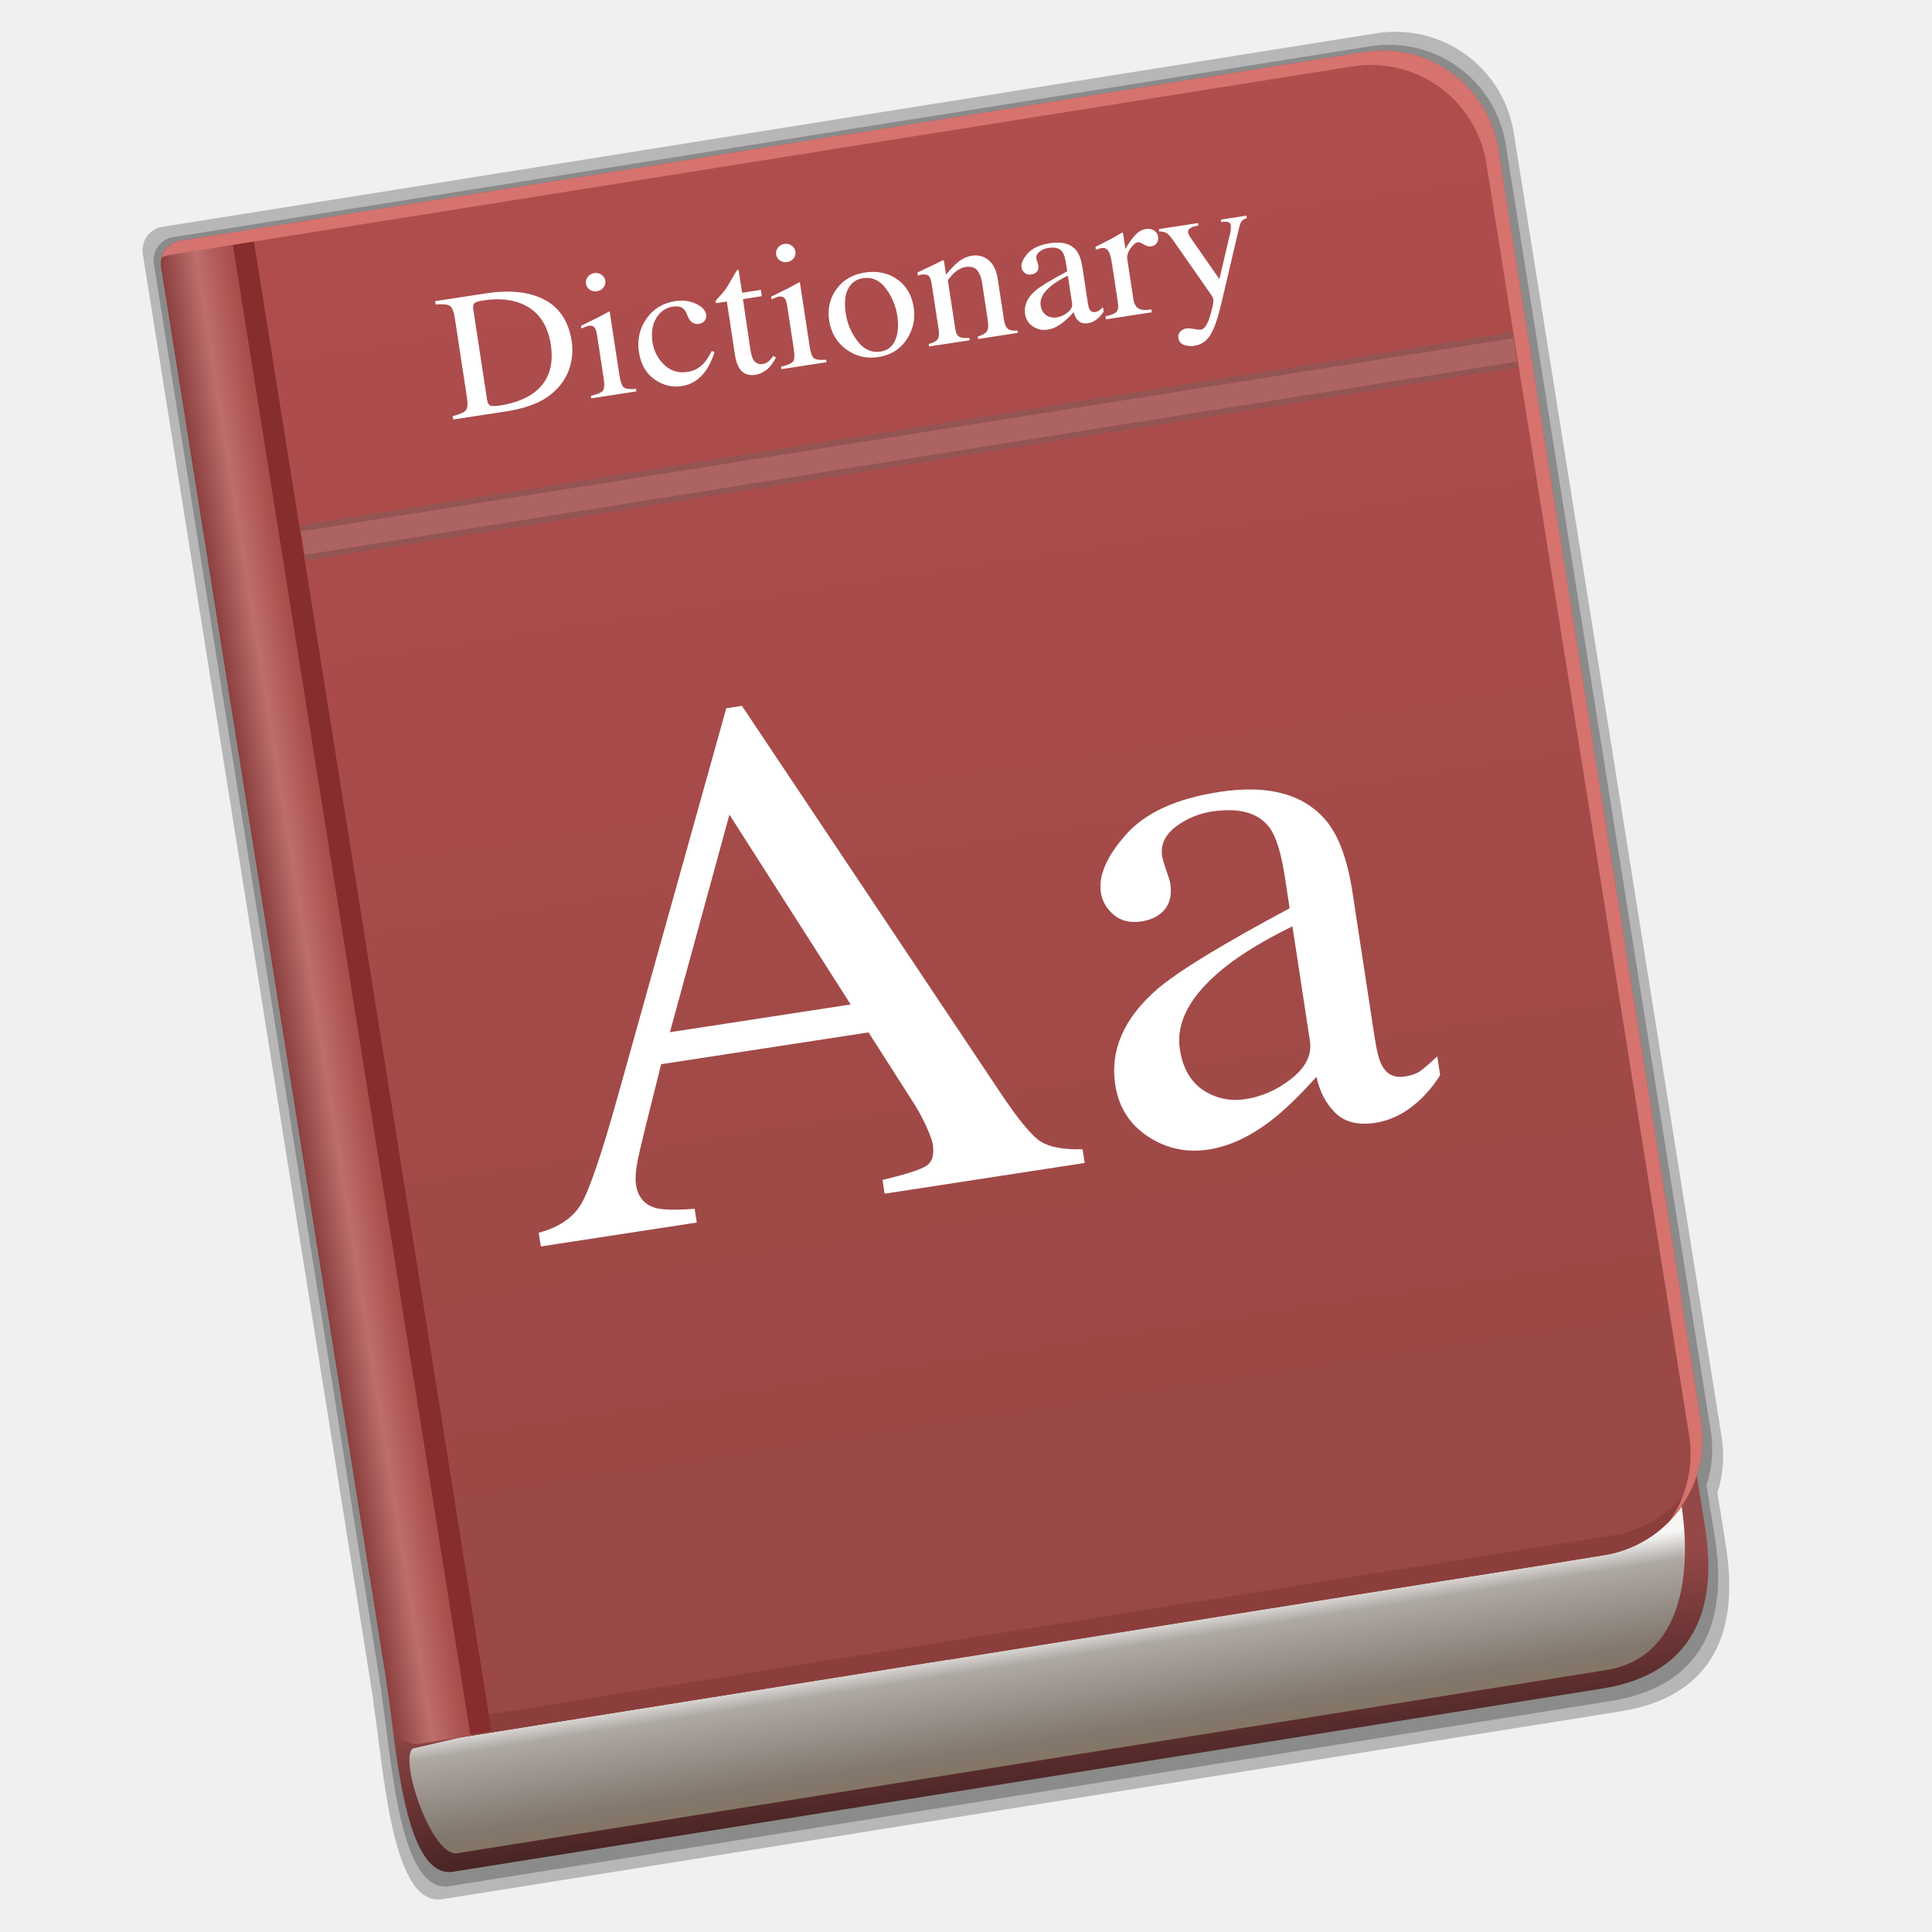
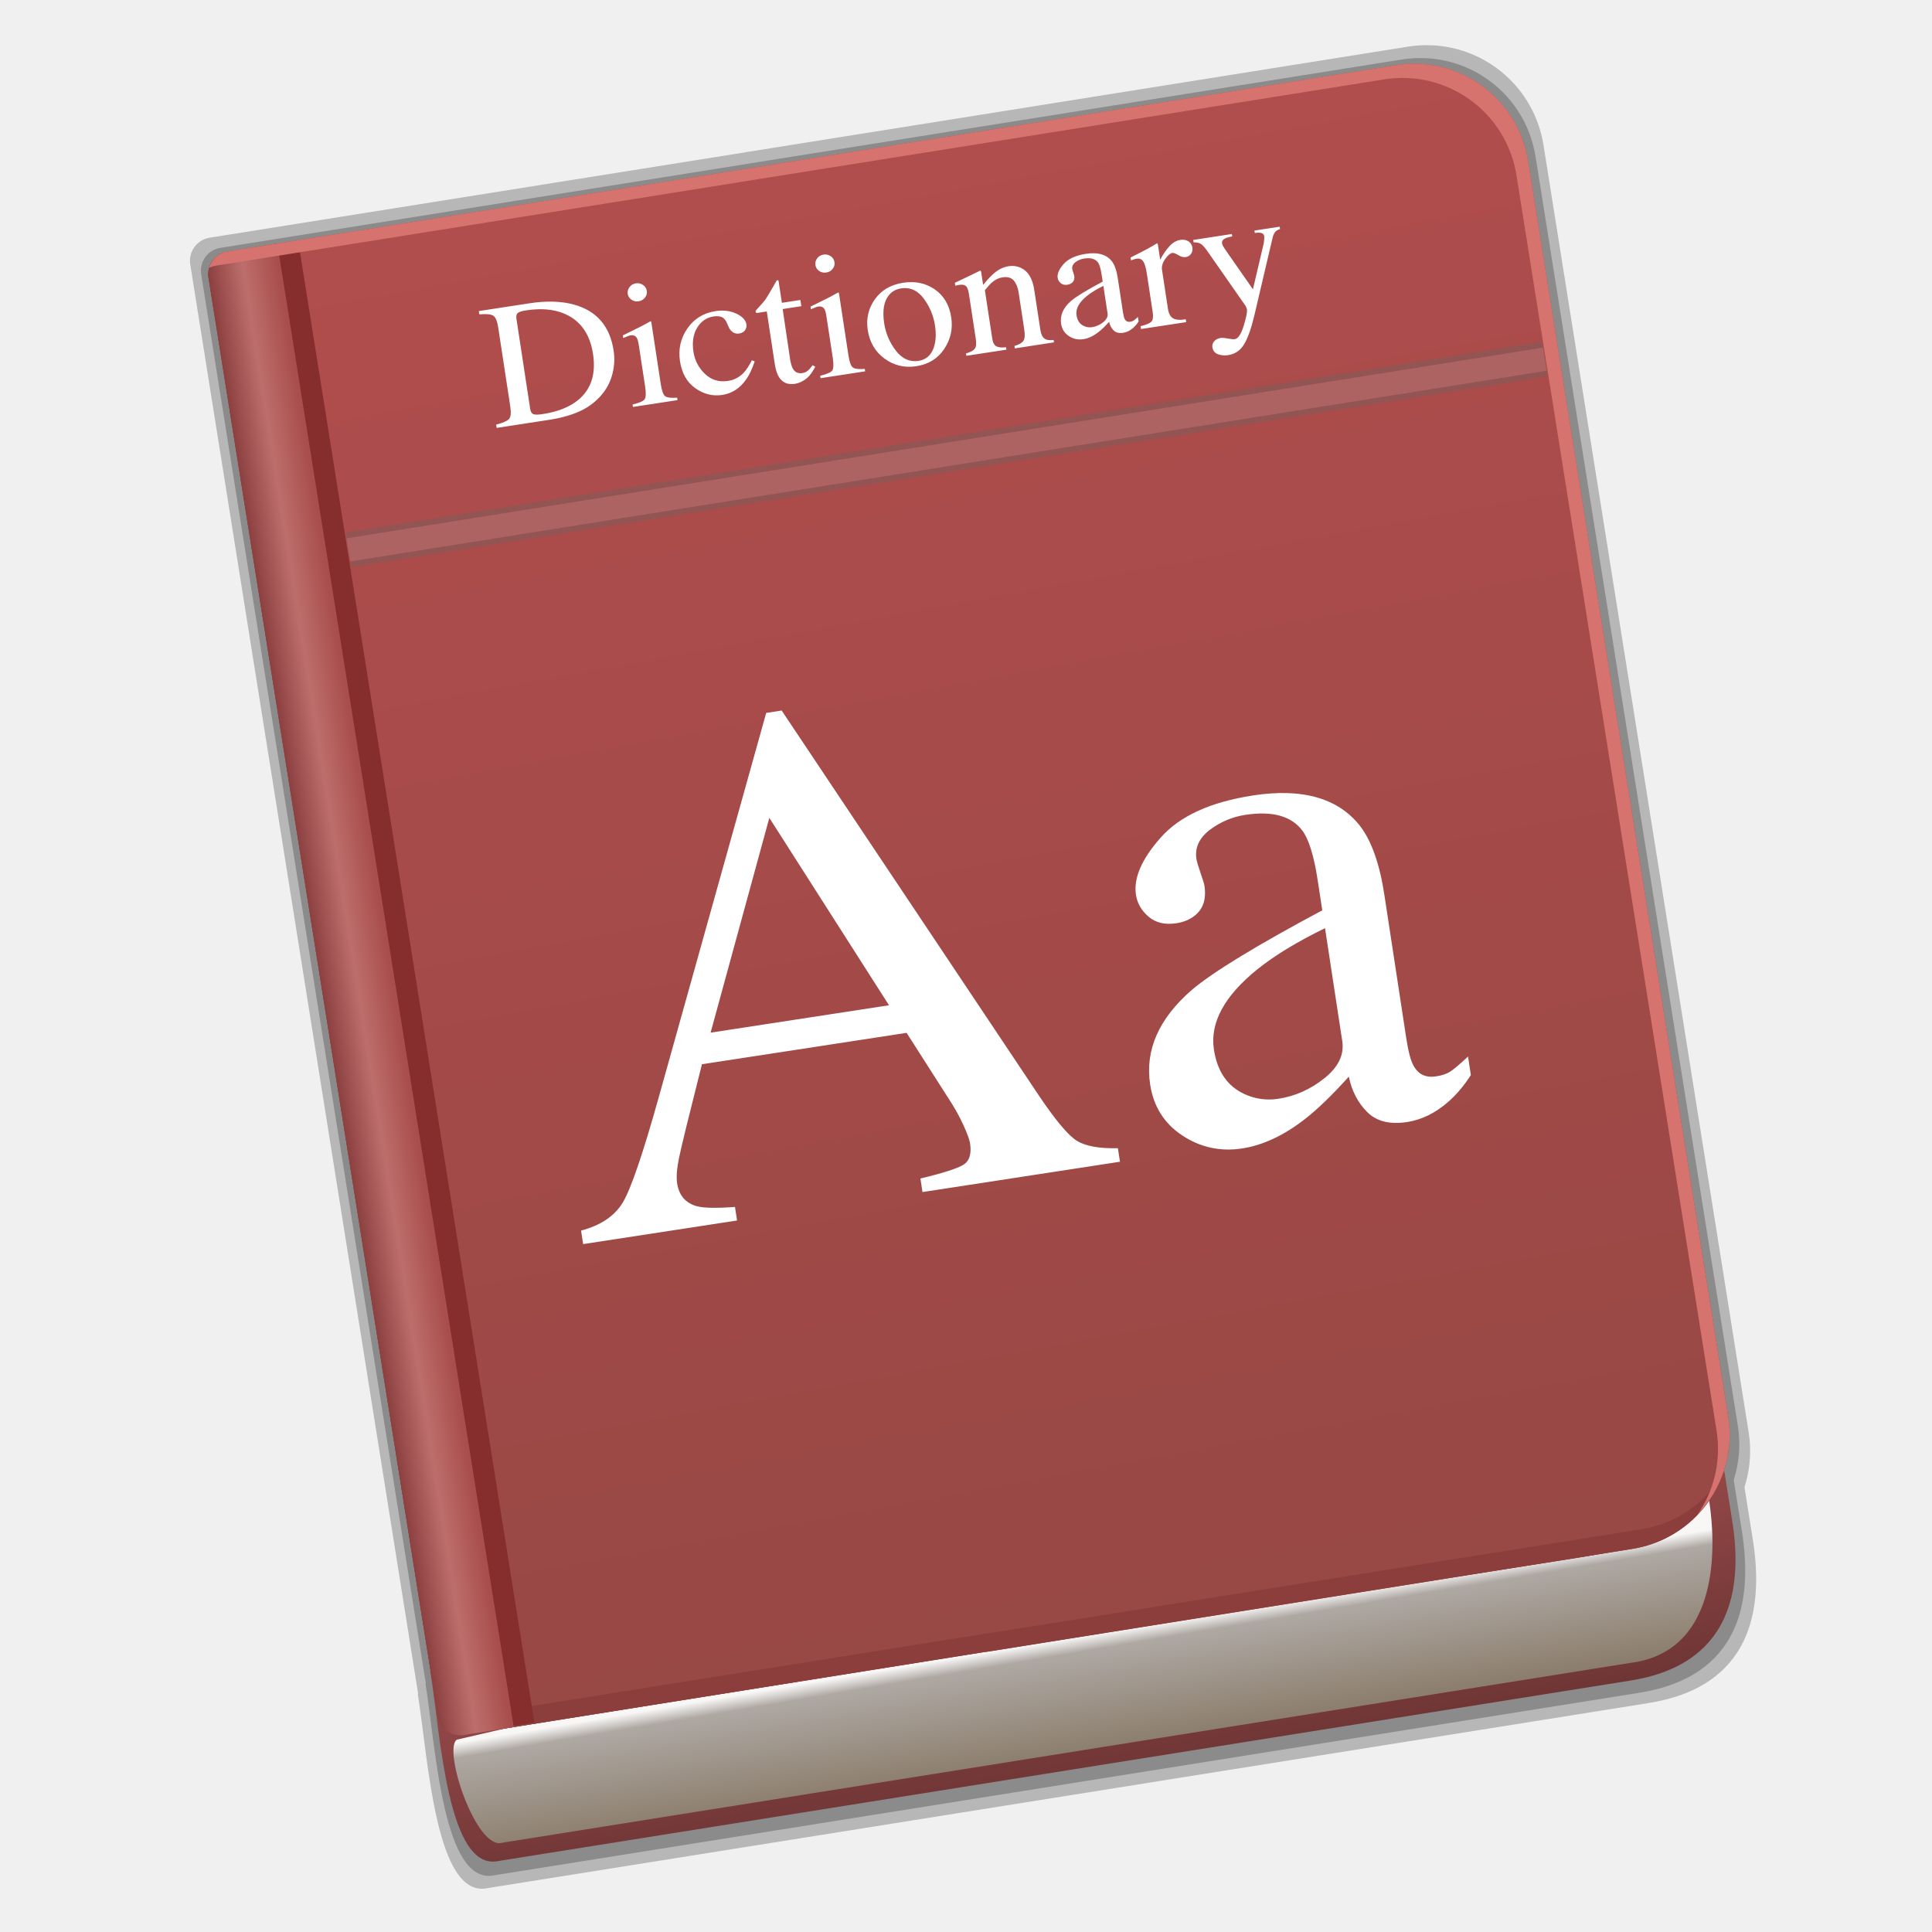
- <svg xmlns="http://www.w3.org/2000/svg" height="170.667" viewBox="0 0 170.667 170.667" width="170.667">
-   <linearGradient id="a" gradientTransform="matrix(1.034006 -.1648121 .1648121 1.034006 153.3143 62.7449)" gradientUnits="userSpaceOnUse" x1="-46.022" x2="-45.05" y1="67.845" y2="-61.017">
-     <stop offset="0" stop-color="#984845" />
-     <stop offset="1" stop-color="#b04d4d" />
+ <svg xmlns="http://www.w3.org/2000/svg" xmlns:xlink="http://www.w3.org/1999/xlink" height="128" viewBox="0 0 128 128" width="128" version="1.1" id="svg52">
+   <defs id="defs56">
+     <linearGradient id="linearGradient862">
+       <stop style="stop-color:#954848;stop-opacity:1;" offset="0" id="stop858" />
+       <stop style="stop-color:#683232;stop-opacity:1" offset="1" id="stop860" />
+     </linearGradient>
+     <linearGradient id="linearGradient849">
+       <stop style="stop-color:#857562;stop-opacity:1;" offset="0" id="stop845" />
+       <stop id="stop853" offset="0.889" style="stop-color:#aea8a3;stop-opacity:1" />
+       <stop style="stop-color:#f8f7f6;stop-opacity:1" offset="1" id="stop847" />
+     </linearGradient>
+     <linearGradient id="linearGradient861">
+       <stop style="stop-color:#984845;stop-opacity:1;" offset="0" id="stop857" />
+       <stop style="stop-color:#b04d4d;stop-opacity:1" offset="1" id="stop859" />
+     </linearGradient>
+     <linearGradient xlink:href="#linearGradient861" id="linearGradient863" x1="67.489" y1="108" x2="50" y2="13" gradientUnits="userSpaceOnUse" />
+     <linearGradient xlink:href="#linearGradient849" id="linearGradient855" gradientUnits="userSpaceOnUse" x1="81.511" y1="115.872" x2="80" y2="107" />
+     <linearGradient xlink:href="#linearGradient862" id="linearGradient864" x1="82.206" y1="103" x2="85" y2="118" gradientUnits="userSpaceOnUse" />
+   </defs>
+   <linearGradient id="a" gradientTransform="matrix(1.034006,-0.1648121,0.1648121,1.034006,153.3143,20.07823)" gradientUnits="userSpaceOnUse" x1="-46.022" x2="-45.05" y1="67.845" y2="-61.017">
+     <stop offset="0" stop-color="#984845" id="stop2" />
+     <stop offset="1" stop-color="#b04d4d" id="stop4" />
  </linearGradient>
-   <linearGradient id="b" gradientTransform="matrix(1.034006 -.1648121 .1648121 1.034006 119.4292 -12.74652)" gradientUnits="userSpaceOnUse" x1="-104.672" x2="-98.619" y1="80.728" y2="80.728">
-     <stop offset="0" stop-color="#8c4040" />
-     <stop offset=".5" stop-color="#bd6e6c" />
-     <stop offset="1" stop-color="#a84e4c" />
+   <linearGradient id="b" gradientTransform="matrix(0.765444,-0.1220056,0.1220056,0.765444,91.67915,-8.519657)" gradientUnits="userSpaceOnUse" x1="-104.672" x2="-98.619" y1="80.728" y2="80.728">
+     <stop offset="0" stop-color="#8c4040" id="stop7" />
+     <stop offset=".5" stop-color="#bd6e6c" id="stop9" />
+     <stop offset="1" stop-color="#a84e4c" id="stop11" />
  </linearGradient>
-   <linearGradient id="c" gradientTransform="matrix(1.034006 -.1648121 .1648121 1.034006 119.4292 -12.74652)" gradientUnits="userSpaceOnUse" x1="-38.633" x2="-39.056" y1="144.238" y2="158.812">
-     <stop offset="0" stop-color="#954848" />
-     <stop offset="1" stop-color="#432222" />
+   <linearGradient id="c" gradientTransform="matrix(0.765444,-0.1220056,0.1220056,0.765444,91.67915,-8.519657)" gradientUnits="userSpaceOnUse" x1="-38.633" x2="-39.056" y1="144.238" y2="158.812">
+     <stop offset="0" stop-color="#954848" id="stop14" />
+     <stop offset="1" stop-color="#432222" id="stop16" />
  </linearGradient>
-   <linearGradient id="d" gradientTransform="matrix(1.034006 -.1648121 .1648121 1.034006 119.4292 -12.74652)" gradientUnits="userSpaceOnUse" x1="-40.918" x2="-40.918" y1="154.914" y2="143.886">
-     <stop offset="0" stop-color="#857562" />
-     <stop offset=".178" stop-color="#82786f" />
-     <stop offset=".785" stop-color="#aea8a3" />
-     <stop offset="1" stop-color="#f8f7f6" />
+   <linearGradient id="d" gradientTransform="matrix(0.765444,-0.1220056,0.1220056,0.765444,91.67915,-8.519657)" gradientUnits="userSpaceOnUse" x1="-40.918" x2="-40.918" y1="154.914" y2="143.886">
+     <stop offset="0" stop-color="#857562" id="stop19" />
+     <stop offset=".178" stop-color="#82786f" id="stop21" />
+     <stop offset=".785" stop-color="#aea8a3" id="stop23" />
+     <stop offset="1" stop-color="#f8f7f6" id="stop25" />
  </linearGradient>
-   <path d="m123.15 3.965c-.696-.03-1.405.01-2.121.124l-58.384 9.305c-.028.004-.054.013-.081.018l-47.254 7.532c-1.131.18-1.898 1.235-1.718 2.366l20.108 126.138c-0.0 0-.032.006-.032.006.934 5.86 1.588 18.161 6.191 17.136l102.349-16.314c3.833-.611 11.231-2.792 9.236-14.697l-.695-4.366c.484-1.514.638-3.161.369-4.844l-18.105-113.589c-.799-5.011-4.99-8.605-9.862-8.814z" fill-opacity=".24" />
-   <path d="m123.722 2.815c-.706-.03-1.425.01-2.151.126l-59.21 9.437c-.028.004-.054.013-.082.018l-47.923 7.639c-1.147.183-1.925 1.253-1.742 2.399l20.392 127.922c-0.0 0-.032.006-.032.006.947 5.942 1.61 18.418 6.279 17.378l103.796-16.545c3.887-.62 11.389-2.832 9.367-14.905l-.705-4.428c.491-1.536.647-3.206.375-4.913l-18.362-115.196c-.81-5.082-5.061-8.727-10.002-8.938z" fill-opacity=".24" />
-   <path d="m37.428 147.798 109.056-17.383c1.848-.295 3.338-.516 3.341-.496l.753 4.723c1.972 11.774-5.344 13.932-9.135 14.536l-101.223 16.134c-4.553 1.014-5.198-11.152-6.122-16.947-.003-.02 1.482-.273 3.33-.567z" fill="url(#c)" />
-   <path d="m36.47 154.458c-1.275.883 1.722 9.903 4.058 9.225l101.549-16.186c7.184-1.327 7.295-9.961 6.347-15.175-2.162 4.977-5.835 4.907-20.815 7.294-1.427.159-86.796 13.835-86.796 13.835z" fill="url(#d)" />
-   <path d="m62.755 13.803c-.027.004-.053.012-.08.017l-46.734 7.449c-1.118.178-1.876 1.221-1.698 2.339l20.52 128.738c.178 1.118 1.223 1.874 2.341 1.696l46.613-7.43c.068-.01.135-.011.204-.022l57.743-9.204c5.664-.903 9.496-6.188 8.593-11.852l-17.906-112.341c-.903-5.664-6.188-9.496-11.852-8.593z" fill="url(#a)" />
-   <path d="m15.036 21.663c-.584.44-.917 1.169-.794 1.945l20.52 128.738c.178 1.118 1.223 1.874 2.341 1.696l46.613-7.43c.068-.01.136-.009.204-.02l57.743-9.204c3.905-.622 6.939-3.331 8.151-6.808-1.503 2.609-4.127 4.539-7.346 5.052l-57.743 9.204c-.068.011-.136.012-.204.022l-46.613 7.43c-1.118.178-2.163-.577-2.341-1.696l-20.52-128.738c-.01-.064-.008-.127-.012-.191z" fill="#8b3e3b" />
-   <path d="m20.445 20.551-4.504.718c-1.118.178-1.876 1.221-1.698 2.339l20.52 128.738c.178 1.118 1.223 1.874 2.341 1.696l4.504-.718z" fill="url(#b)" />
-   <path d="m21.437 21.073 21.038 131.988" fill="none" stroke="#862d2d" stroke-width="1.885" />
-   <path d="m62.755 13.802c-.027.004-.053.012-.08.017l-46.734 7.449c-.818.13-1.441.727-1.647 1.474.186-.095.385-.169.603-.204l46.734-7.449c.027-.004.053-.013.08-.017l57.743-9.204c5.664-.903 10.95 2.929 11.852 8.593l17.906 112.341c.439 2.756-.248 5.419-1.717 7.534 2.169-2.256 3.294-5.459 2.761-8.802l-17.907-112.343c-.903-5.664-6.188-9.496-11.852-8.593z" fill="#d6736f" />
-   <path d="m26.772 47.974 107.07-17.066" fill="none" stroke="#935454" stroke-width="3.141" />
-   <path d="m26.772 47.974 107.07-17.066" fill="none" stroke="#ae6363" stroke-width="2.094" />
-   <path d="m52.494 24.122c-.239.037-.429.146-.569.331-.139.185-.195.388-.162.608.034.22.147.396.334.525.188.13.402.179.642.142.236-.035.423-.146.567-.326.142-.181.198-.382.165-.602-.035-.225-.147-.402-.337-.532-.192-.13-.404-.18-.64-.144zm16.798-2.576c-.241.037-.43.148-.57.333-.14.183-.194.383-.161.603.034.22.145.396.332.527.189.13.401.179.642.142.235-.035.427-.147.571-.327.141-.179.194-.383.161-.601-.034-.226-.145-.402-.336-.535-.192-.13-.405-.178-.64-.142zm-30.855 5.057.045.295c.63-.057 1.049-.014 1.256.123.205.137.351.493.438 1.069l1.072 7.027c.091.594.054.976-.111 1.148-.163.177-.544.341-1.147.496l.043.296 4.67-.715c1.253-.194 2.286-.507 3.1-.937.445-.229.862-.535 1.253-.91.615-.595 1.038-1.271 1.272-2.035.233-.76.294-1.535.173-2.32-.333-2.186-1.519-3.558-3.553-4.116-.563-.157-1.176-.243-1.839-.262-.664-.019-1.378.03-2.141.147zm4.241-.065c.379-.058.742-.09 1.09-.099 1.045-.026 1.951.169 2.722.589 1.195.651 1.918 1.791 2.167 3.411.276 1.817-.179 3.201-1.365 4.154-.774.619-1.817 1.026-3.13 1.228-.421.066-.704.068-.85.005-.147-.061-.24-.221-.279-.479l-1.227-8.036c-.041-.263.001-.444.123-.541.123-.098.372-.173.75-.231zm22.422-2.681c-.499.874-.817 1.417-.955 1.625-.14.207-.377.49-.709.84-.117.124-.183.201-.203.233-.021.032-.027.072-.02.123.003.026.015.045.03.059.017.014.039.028.068.039l.895-.141.712 4.676c.078.521.205.917.376 1.191.312.504.79.708 1.435.61.296-.047.592-.169.886-.367.295-.199.556-.5.786-.904l.145-.259-.237-.134c-.159.218-.303.382-.435.492-.132.11-.295.179-.492.211-.382.059-.669-.079-.853-.415-.1-.187-.183-.482-.243-.872l-.658-4.443 1.671-.258-.084-.556-1.657.256-.29-1.9c-.01-.067-.023-.102-.036-.11-.016-.008-.06-.007-.132.004zm-11.257 3.652c-.045.008-.137.055-.282.138-.356.208-.988.528-1.9.97l-.337.161.036.241c.262-.114.422-.18.477-.2.055-.017.116-.031.176-.04.263-.041.452.038.566.237.069.12.128.348.179.684l.561 3.677c.092.602.07.984-.062 1.143-.131.16-.488.311-1.065.449l.035.218 3.986-.611-.033-.218c-.537.04-.892-.001-1.066-.128-.172-.126-.304-.482-.394-1.068l-.846-5.539c-.006-.041-.017-.078-.033-.113zm5.791-.904c-1.095.167-1.94.691-2.542 1.567-.598.875-.816 1.846-.654 2.912.165 1.085.622 1.893 1.376 2.425.753.532 1.555.731 2.411.601.868-.135 1.582-.597 2.137-1.391.29-.41.544-.952.761-1.616l-.251-.095c-.25.484-.485.848-.705 1.088-.39.419-.868.673-1.436.759-.805.123-1.493-.087-2.06-.633-.568-.544-.909-1.206-1.029-1.984-.129-.85-.019-1.565.332-2.142.352-.579.841-.916 1.464-1.012.295-.043.541-.027.737.052.192.087.344.262.458.523l.154.352c.103.229.235.392.399.491.163.104.34.139.533.11.263-.041.445-.144.549-.309.102-.165.141-.332.115-.501-.06-.393-.362-.719-.909-.973-.409-.191-.855-.282-1.342-.271-.162.004-.329.018-.5.045zm11.007-1.674c-.045.008-.139.055-.284.139-.355.208-.988.53-1.899.972l-.337.159.039.242c.262-.115.422-.18.477-.2.056-.017.114-.032.173-.042.263-.041.45.039.566.237.069.121.126.349.177.684l.563 3.677c.091.602.069.984-.062 1.143-.132.16-.486.311-1.063.451l.033.218 3.988-.613-.034-.216c-.537.04-.892-.002-1.064-.129-.174-.126-.305-.484-.394-1.07l-.845-5.537c-.006-.042-.017-.08-.033-.115zm5.755-.859c-1.087.169-1.926.658-2.509 1.471-.583.813-.799 1.731-.644 2.757.168 1.094.671 1.949 1.51 2.563.838.612 1.783.838 2.833.677 1.095-.169 1.928-.681 2.502-1.544.574-.86.782-1.806.628-2.829-.171-1.111-.661-1.945-1.476-2.504-.609-.419-1.296-.636-2.058-.647-.254-.004-.515.015-.786.057zm6.895-1.082-.733.361c-.796.386-1.303.625-1.517.722l.038.267c.073-.021.139-.04.189-.051.05-.014.103-.023.153-.031.322-.05.551.012.685.189.085.125.152.35.201.676l.6 3.918c.073.475.042.791-.095.951-.134.161-.394.295-.775.401l.034.214 3.584-.549-.033-.218c-.378.048-.664.022-.859-.076-.194-.099-.319-.332-.375-.704l-.66-4.32c.252-.318.461-.548.629-.695.3-.256.61-.408.929-.457.47-.072.812.022 1.031.285.22.265.361.617.43 1.058l.502 3.295c.081.525.053.878-.082 1.059-.135.181-.399.33-.791.441l.033.218 3.507-.54-.034-.216c-.37.051-.646.008-.829-.133-.181-.141-.303-.397-.358-.767l-.551-3.602c-.151-1.004-.55-1.656-1.202-1.956-.252-.114-.514-.169-.785-.167l-.002 0c-.09.001-.182.007-.274.021-.459.072-.88.265-1.268.583-.259.208-.605.569-1.042 1.092l-.172-1.134c-.007-.047-.019-.083-.029-.105-.012-.025-.038-.037-.077-.031zm9.478-1.509c-.912.139-1.578.444-1.99.909-.413.466-.593.882-.537 1.241.028.185.119.344.275.476.155.132.354.177.6.138.16-.024.291-.079.396-.165.186-.143.255-.359.211-.649-.005-.038-.034-.133-.083-.273-.05-.143-.081-.244-.09-.305-.037-.243.059-.454.291-.632.231-.172.485-.278.765-.321.586-.09.999.025 1.237.339.141.188.25.545.33 1.068l.103.657c-1.424.761-2.364 1.333-2.82 1.719-.718.621-1.019 1.306-.905 2.052.071.479.306.847.7 1.106.39.258.821.351 1.291.277.45-.067.901-.278 1.355-.634.273-.21.591-.514.953-.918.065.312.196.567.399.765.199.202.487.275.859.219.317-.049.615-.195.893-.438.181-.158.344-.352.488-.579l-.062-.402c-.181.17-.309.276-.385.326-.076.048-.177.085-.302.104-.225.035-.388-.044-.491-.232-.061-.107-.114-.309-.161-.608l-.47-3.093c-.104-.677-.282-1.181-.54-1.504-.358-.444-.88-.674-1.566-.693-.229-.006-.476.009-.742.05zm6.34-.93c-.267.167-.532.319-.79.459-.119.066-.33.177-.64.336-.312.158-.617.311-.912.462l.041.254c.096-.037.186-.067.275-.094.088-.027.159-.045.213-.053.268-.041.469.038.604.243.134.2.241.559.319 1.067l.53 3.479c.064.412.022.691-.122.844-.144.15-.467.287-.965.404l.039.255 4.045-.618-.039-.257c-.506.088-.88.062-1.126-.077-.244-.137-.403-.428-.47-.871l-.529-3.477c-.047-.307.05-.632.283-.965.236-.332.445-.513.638-.543.12-.018.298.046.536.194.237.149.461.204.67.173.202-.03.36-.13.473-.293.112-.165.151-.352.118-.561-.036-.239-.153-.422-.351-.553-.101-.066-.211-.108-.331-.129l-.002 0c-.12-.022-.248-.022-.387-0-.35.052-.671.237-.959.544-.286.306-.572.715-.852 1.227l-.189-1.264c-.014-.083-.025-.138-.039-.164-.012-.023-.04-.032-.078-.025zm3.263-.313.033.216c.279-.007.496.04.656.14.157.1.358.328.603.678l3.388 4.859c.029.047.054.106.081.167.025.065.043.119.049.166.035.224-.063.708-.291 1.459-.229.749-.494 1.147-.798 1.194-.119.019-.323-0-.616-.055-.293-.055-.509-.072-.65-.052-.244.038-.436.136-.573.292-.141.157-.196.335-.165.54.049.314.217.521.508.627.29.099.588.128.893.081.631-.096 1.11-.426 1.444-.986.335-.562.643-1.433.92-2.611l1.605-6.833c.047-.229.121-.414.214-.554.093-.137.25-.239.47-.299l-.034-.216-2.256.345.032.214.259-.023c.155-.01.286.005.394.053.109.048.17.139.191.278.008.053.007.156-.007.308-.013.155-.026.251-.035.298l-.969 4.131-2.489-3.571c-.093-.141-.157-.245-.198-.318-.039-.072-.066-.145-.076-.22-.032-.2.076-.355.316-.462.124-.061.322-.114.595-.163l-.033-.216zm-26.141 4.336c.1-.015.198-.024.294-.026.672-.016 1.244.292 1.719.923.542.723.881 1.528 1.017 2.418.131.859.073 1.578-.178 2.157-.25.582-.685.92-1.299 1.013-.785.121-1.456-.182-2.019-.906-.561-.725-.913-1.544-1.052-2.458-.175-1.148-.025-1.997.451-2.549.277-.318.634-.507 1.066-.572zm18.101-.224.374 2.448c.045.293-.083.559-.386.801-.302.241-.634.39-.996.444-.262.04-.508.005-.744-.105-.363-.171-.582-.493-.652-.96-.088-.58.225-1.16.945-1.739.372-.3.861-.596 1.459-.889zm-30.175 38.217-9.586 34.287c-1.437 5.14-2.519 8.315-3.248 9.528-.73 1.213-1.976 2.051-3.735 2.515l.187 1.211 13.774-2.113-.185-1.213c-1.646.123-2.782.101-3.408-.064-1.015-.277-1.605-.964-1.773-2.066-.083-.549-.024-1.325.183-2.32.207-.995.887-3.769 2.039-8.323l18.318-2.81 3.744 5.86c.543.825.988 1.623 1.338 2.394.349.768.548 1.312.595 1.63.146.952-.057 1.595-.608 1.93-.551.333-1.829.741-3.835 1.222l.185 1.213 17.675-2.714-.185-1.211c-1.662.038-2.881-.182-3.66-.657-.779-.475-1.932-1.852-3.46-4.129l-22.973-34.386zm.279 9.392 10.71 16.773-15.967 2.45zm43.266-2.001c-3.778.581-6.523 1.832-8.233 3.76-1.709 1.926-2.448 3.635-2.221 5.125.117.766.494 1.422 1.133 1.965.639.545 1.467.739 2.485.583.657-.102 1.202-.328 1.634-.675.765-.597 1.059-1.492.877-2.683-.025-.169-.141-.549-.347-1.138-.206-.59-.332-1.012-.37-1.266-.153-1.001.25-1.866 1.203-2.6.956-.713 2.011-1.159 3.166-1.337 2.421-.371 4.124.097 5.111 1.405.58.78 1.039 2.255 1.37 4.427l.413 2.711c-5.889 3.146-9.775 5.517-11.662 7.113-2.965 2.567-4.215 5.39-3.744 8.474.302 1.979 1.265 3.501 2.886 4.57 1.622 1.069 3.406 1.454 5.353 1.155 1.854-.284 3.725-1.16 5.608-2.625 1.118-.867 2.429-2.134 3.933-3.802.266 1.287.815 2.345 1.649 3.175.832.83 2.02 1.125 3.559.891 1.31-.203 2.539-.801 3.682-1.805.757-.66 1.431-1.461 2.03-2.403l-.252-1.658c-.751.703-1.284 1.155-1.6 1.355-.317.201-.734.341-1.254.421-.929.143-1.604-.177-2.023-.961-.255-.442-.472-1.279-.659-2.512l-1.954-12.795c-.428-2.807-1.174-4.882-2.234-6.221-1.478-1.83-3.638-2.784-6.476-2.863-.946-.026-1.967.045-3.064.213zm6.467 11.873 1.544 10.116c.184 1.212-.348 2.316-1.597 3.313-1.249.997-2.619 1.609-4.112 1.838-1.086.167-2.116.02-3.089-.439-1.497-.705-2.394-2.028-2.69-3.963-.366-2.403.935-4.802 3.904-7.195 1.548-1.24 3.561-2.462 6.04-3.669z" fill="#fff" />
+   <path d="m 94.433,3.852 c -0.515,-0.022 -1.04,0.008 -1.57,0.092 L 49.643,10.832 c -0.02,0.003 -0.04,0.01 -0.06,0.013 l -34.981,5.576 c -0.837,0.133 -1.405,0.914 -1.272,1.751 l 14.885,93.376 c -1.74e-4,1.7e-4 -0.023,0.004 -0.023,0.004 0.691,4.338 1.175,13.444 4.583,12.685 L 108.541,112.161 c 2.837,-0.452 8.314,-2.067 6.837,-10.88 l -0.515,-3.232 c 0.358,-1.121 0.472,-2.34 0.273,-3.586 L 101.734,10.376 C 101.143,6.667 98.04,4.006 94.433,3.852 Z" id="path28" style="fill-opacity:0.24;stroke-width:0.74" />
+   <path d="M 94.857,3 C 94.335,2.978 93.802,3.008 93.265,3.093 l -43.832,6.986 c -0.021,0.003 -0.04,0.01 -0.061,0.013 l -35.476,5.655 c -0.849,0.135 -1.425,0.927 -1.29,1.776 L 27.703,112.22 c -1.77e-4,1.7e-4 -0.024,0.004 -0.024,0.004 0.701,4.399 1.192,13.634 4.648,12.865 l 76.837,-12.248 c 2.877,-0.459 8.431,-2.096 6.934,-11.034 l -0.522,-3.278 c 0.363,-1.137 0.479,-2.373 0.277,-3.637 L 102.261,9.617 C 101.662,5.855 98.515,3.156 94.857,3 Z" id="path30" style="fill-opacity:0.24;stroke-width:0.74" />
+   <path d="M 30.976,110.327 111.707,97.459 c 1.368,-0.218 2.471,-0.382 2.473,-0.367 l 0.557,3.496 c 1.46,8.716 -3.956,10.313 -6.762,10.761 l -74.933,11.944 c -3.37,0.75 -3.848,-8.256 -4.532,-12.546 -0.002,-0.015 1.097,-0.202 2.465,-0.42 z" id="path32" style="fill:url(#linearGradient864);stroke-width:0.74;fill-opacity:1" />
+   <path d="m 30.267,115.257 c -0.944,0.654 1.275,7.331 3.004,6.829 l 75.174,-11.982 c 5.318,-0.983 5.4,-7.374 4.699,-11.234 -1.6,3.684 -4.32,3.632 -15.409,5.4 -1.057,0.118 -64.252,10.241 -64.252,10.241 z" id="path34" style="fill:url(#linearGradient855);stroke-width:0.74;fill-opacity:1" />
+   <path d="m 49.725,11.134 c -0.02,0.003 -0.039,0.009 -0.059,0.013 l -34.596,5.514 c -0.828,0.132 -1.389,0.904 -1.257,1.732 l 15.19,95.301 c 0.132,0.828 0.905,1.387 1.733,1.255 l 34.506,-5.5 c 0.05,-0.007 0.1,-0.008 0.151,-0.016 l 42.745,-6.813 c 4.193,-0.668 7.03,-4.581 6.362,-8.774 L 101.244,10.682 C 100.576,6.49 96.663,3.653 92.47,4.321 Z" id="path36" style="fill:url(#linearGradient863);fill-opacity:1;stroke-width:0.74" />
+   <path d="m 14.4,16.953 c -0.433,0.326 -0.679,0.866 -0.588,1.44 l 15.19,95.301 c 0.132,0.828 0.905,1.387 1.733,1.255 l 34.506,-5.5 c 0.05,-0.007 0.1,-0.007 0.151,-0.015 L 108.138,102.62 c 2.891,-0.461 5.137,-2.466 6.034,-5.04 -1.112,1.931 -3.055,3.36 -5.438,3.74 l -42.745,6.813 c -0.051,0.008 -0.1,0.009 -0.151,0.016 l -34.506,5.5 c -0.828,0.132 -1.601,-0.427 -1.733,-1.255 L 14.409,17.094 c -0.008,-0.048 -0.006,-0.094 -0.009,-0.141 z" id="path38" style="fill:#8b3e3b;stroke-width:0.74" />
+   <path d="M 18.404,16.13 15.07,16.661 c -0.828,0.132 -1.389,0.904 -1.257,1.732 l 15.19,95.301 c 0.132,0.828 0.905,1.387 1.733,1.255 l 3.334,-0.531 z" id="path40" style="fill:url(#b);stroke-width:0.74" />
+   <path d="M 19.138,16.516 34.712,114.223" id="path42" style="fill:none;stroke:#862d2d;stroke-width:1.395" />
+   <path d="m 49.725,11.134 c -0.02,0.003 -0.039,0.009 -0.059,0.013 l -34.596,5.514 c -0.606,0.097 -1.066,0.538 -1.22,1.091 0.138,-0.07 0.285,-0.125 0.447,-0.151 l 34.596,-5.514 c 0.02,-0.003 0.039,-0.009 0.059,-0.013 l 42.745,-6.813 c 4.193,-0.668 8.106,2.169 8.774,6.361 l 13.255,83.163 c 0.325,2.04 -0.184,4.011 -1.271,5.577 1.606,-1.67 2.439,-4.041 2.044,-6.516 L 101.244,10.682 C 100.576,6.489 96.663,3.652 92.47,4.32 Z" id="path44" style="fill:#d6736f;stroke-width:0.74" />
+   <path d="M 23.088,36.43 102.349,23.796" id="path46" style="fill:none;stroke:#935454;stroke-width:2.325" />
+   <path d="M 23.088,36.43 102.349,23.796" id="path48" style="fill:none;stroke:#ae6363;stroke-width:1.55" />
+   <path d="m 42.129,18.773 c -0.177,0.028 -0.317,0.108 -0.421,0.245 -0.103,0.137 -0.144,0.287 -0.12,0.45 0.025,0.163 0.109,0.293 0.247,0.388 0.139,0.097 0.298,0.133 0.475,0.105 0.175,-0.026 0.313,-0.108 0.42,-0.242 0.105,-0.134 0.147,-0.283 0.122,-0.446 -0.026,-0.167 -0.109,-0.297 -0.25,-0.394 -0.142,-0.097 -0.299,-0.133 -0.474,-0.107 z m 12.435,-1.907 c -0.178,0.028 -0.319,0.109 -0.422,0.247 -0.104,0.136 -0.143,0.284 -0.119,0.447 0.025,0.163 0.107,0.293 0.246,0.39 0.14,0.097 0.297,0.133 0.475,0.105 0.174,-0.026 0.316,-0.109 0.423,-0.242 0.104,-0.133 0.144,-0.283 0.119,-0.445 -0.025,-0.167 -0.108,-0.298 -0.249,-0.396 -0.142,-0.097 -0.3,-0.132 -0.474,-0.105 z m -22.841,3.743 0.033,0.219 c 0.467,-0.042 0.777,-0.01 0.93,0.091 0.151,0.101 0.26,0.365 0.324,0.792 l 0.794,5.202 c 0.068,0.44 0.04,0.722 -0.082,0.85 -0.121,0.131 -0.403,0.253 -0.849,0.367 l 0.032,0.219 3.457,-0.53 c 0.927,-0.143 1.693,-0.375 2.295,-0.694 0.329,-0.17 0.638,-0.396 0.927,-0.674 0.455,-0.44 0.768,-0.941 0.942,-1.507 0.173,-0.563 0.218,-1.137 0.128,-1.717 -0.246,-1.618 -1.125,-2.634 -2.63,-3.047 -0.417,-0.116 -0.87,-0.18 -1.362,-0.194 -0.491,-0.014 -1.02,0.022 -1.585,0.108 z m 3.14,-0.048 c 0.28,-0.043 0.549,-0.067 0.807,-0.073 0.773,-0.019 1.444,0.125 2.015,0.436 0.885,0.482 1.42,1.326 1.604,2.525 0.205,1.345 -0.133,2.37 -1.011,3.075 -0.573,0.458 -1.345,0.759 -2.317,0.909 -0.312,0.049 -0.521,0.051 -0.629,0.004 -0.109,-0.045 -0.178,-0.164 -0.207,-0.355 l -0.908,-5.949 c -0.03,-0.194 0.001,-0.329 0.091,-0.401 0.091,-0.073 0.275,-0.128 0.555,-0.171 z m 16.599,-1.985 c -0.37,0.647 -0.605,1.049 -0.707,1.203 -0.103,0.153 -0.279,0.362 -0.525,0.622 -0.086,0.092 -0.136,0.149 -0.15,0.173 -0.016,0.024 -0.02,0.053 -0.015,0.091 0.002,0.019 0.011,0.033 0.022,0.044 0.013,0.01 0.029,0.021 0.051,0.029 l 0.663,-0.104 0.527,3.462 c 0.058,0.386 0.152,0.679 0.278,0.882 0.231,0.373 0.585,0.524 1.062,0.452 0.219,-0.035 0.438,-0.125 0.656,-0.272 0.218,-0.147 0.412,-0.37 0.582,-0.669 l 0.107,-0.192 -0.175,-0.099 c -0.118,0.162 -0.225,0.283 -0.322,0.364 -0.098,0.081 -0.218,0.133 -0.364,0.156 -0.283,0.043 -0.495,-0.058 -0.631,-0.307 -0.074,-0.139 -0.135,-0.357 -0.18,-0.646 l -0.487,-3.289 1.237,-0.191 -0.062,-0.412 -1.227,0.189 -0.215,-1.407 c -0.007,-0.049 -0.017,-0.075 -0.027,-0.082 -0.012,-0.006 -0.044,-0.005 -0.098,0.003 z m -8.333,2.703 c -0.034,0.006 -0.102,0.041 -0.209,0.102 -0.263,0.154 -0.731,0.391 -1.406,0.718 l -0.249,0.119 0.027,0.178 c 0.194,-0.084 0.312,-0.133 0.353,-0.148 0.04,-0.013 0.086,-0.023 0.13,-0.03 0.194,-0.03 0.334,0.028 0.419,0.175 0.051,0.089 0.095,0.258 0.133,0.506 l 0.416,2.722 c 0.068,0.446 0.052,0.729 -0.046,0.846 -0.097,0.119 -0.361,0.231 -0.789,0.333 l 0.026,0.161 2.951,-0.452 -0.024,-0.162 c -0.398,0.029 -0.66,-8.88e-4 -0.789,-0.095 -0.127,-0.093 -0.225,-0.357 -0.292,-0.791 l -0.626,-4.101 c -0.004,-0.03 -0.012,-0.058 -0.024,-0.084 z m 4.287,-0.669 c -0.811,0.124 -1.436,0.511 -1.882,1.16 -0.442,0.648 -0.604,1.367 -0.484,2.156 0.123,0.803 0.461,1.401 1.019,1.795 0.557,0.394 1.151,0.541 1.785,0.445 0.643,-0.1 1.171,-0.442 1.582,-1.029 0.215,-0.304 0.402,-0.705 0.563,-1.197 l -0.186,-0.07 c -0.185,0.359 -0.359,0.628 -0.522,0.805 -0.288,0.31 -0.642,0.498 -1.063,0.562 -0.596,0.091 -1.105,-0.065 -1.525,-0.468 -0.421,-0.403 -0.673,-0.893 -0.761,-1.468 -0.096,-0.63 -0.014,-1.158 0.245,-1.586 0.261,-0.428 0.623,-0.678 1.084,-0.749 0.218,-0.032 0.4,-0.02 0.546,0.039 0.142,0.064 0.255,0.194 0.339,0.387 l 0.114,0.261 c 0.076,0.17 0.174,0.291 0.296,0.364 0.121,0.077 0.252,0.103 0.395,0.081 0.194,-0.03 0.33,-0.107 0.407,-0.229 0.075,-0.122 0.104,-0.246 0.085,-0.371 -0.045,-0.291 -0.268,-0.532 -0.673,-0.721 -0.303,-0.141 -0.633,-0.209 -0.993,-0.2 -0.12,0.003 -0.244,0.014 -0.37,0.033 z m 8.148,-1.239 c -0.034,0.006 -0.103,0.041 -0.211,0.103 -0.263,0.154 -0.731,0.393 -1.406,0.719 l -0.249,0.118 0.029,0.179 c 0.194,-0.085 0.312,-0.133 0.353,-0.148 0.041,-0.013 0.084,-0.024 0.128,-0.031 0.194,-0.03 0.333,0.029 0.419,0.175 0.051,0.089 0.094,0.258 0.131,0.506 l 0.417,2.722 c 0.067,0.446 0.051,0.729 -0.046,0.846 -0.098,0.119 -0.36,0.23 -0.787,0.334 l 0.024,0.162 2.952,-0.454 -0.025,-0.16 c -0.398,0.029 -0.661,-0.001 -0.788,-0.095 -0.129,-0.093 -0.226,-0.359 -0.292,-0.792 l -0.626,-4.099 c -0.004,-0.031 -0.013,-0.059 -0.024,-0.085 z m 4.26,-0.636 c -0.805,0.125 -1.426,0.487 -1.858,1.089 -0.432,0.602 -0.591,1.281 -0.476,2.041 0.124,0.81 0.497,1.443 1.118,1.897 0.621,0.453 1.32,0.62 2.097,0.501 0.811,-0.125 1.427,-0.504 1.852,-1.143 0.425,-0.636 0.579,-1.337 0.465,-2.095 -0.126,-0.822 -0.49,-1.439 -1.093,-1.854 -0.451,-0.31 -0.959,-0.471 -1.524,-0.479 -0.188,-0.003 -0.381,0.011 -0.582,0.042 z m 5.104,-0.801 -0.543,0.267 c -0.59,0.285 -0.964,0.463 -1.123,0.535 l 0.028,0.198 c 0.054,-0.016 0.103,-0.03 0.14,-0.038 0.037,-0.01 0.076,-0.017 0.113,-0.023 0.239,-0.037 0.408,0.009 0.507,0.14 0.063,0.092 0.112,0.259 0.149,0.501 l 0.444,2.9 c 0.054,0.352 0.031,0.585 -0.07,0.704 -0.099,0.12 -0.292,0.218 -0.574,0.297 l 0.025,0.158 2.653,-0.406 -0.024,-0.162 c -0.28,0.036 -0.492,0.016 -0.636,-0.057 -0.143,-0.074 -0.236,-0.246 -0.278,-0.521 l -0.488,-3.198 c 0.186,-0.235 0.342,-0.406 0.465,-0.514 0.222,-0.189 0.452,-0.302 0.688,-0.338 0.348,-0.054 0.601,0.016 0.763,0.211 0.163,0.196 0.268,0.457 0.318,0.783 l 0.372,2.439 c 0.06,0.389 0.039,0.65 -0.061,0.784 -0.1,0.134 -0.296,0.244 -0.586,0.326 l 0.024,0.162 2.596,-0.4 -0.025,-0.16 c -0.274,0.037 -0.479,0.006 -0.614,-0.098 C 69.058,22.321 68.968,22.131 68.927,21.857 l -0.408,-2.667 c -0.112,-0.743 -0.407,-1.226 -0.89,-1.448 -0.186,-0.084 -0.38,-0.125 -0.581,-0.124 l -0.002,2.45e-4 c -0.067,9.62e-4 -0.135,0.005 -0.203,0.015 -0.34,0.053 -0.652,0.196 -0.938,0.432 -0.192,0.154 -0.448,0.421 -0.771,0.808 l -0.128,-0.84 c -0.005,-0.035 -0.014,-0.061 -0.022,-0.078 -0.009,-0.019 -0.028,-0.027 -0.057,-0.023 z m 7.016,-1.117 c -0.675,0.103 -1.168,0.329 -1.473,0.673 -0.306,0.345 -0.439,0.653 -0.398,0.919 0.021,0.137 0.088,0.255 0.203,0.352 0.115,0.098 0.262,0.131 0.444,0.102 0.118,-0.018 0.215,-0.058 0.293,-0.122 0.138,-0.106 0.189,-0.266 0.156,-0.48 -0.004,-0.028 -0.025,-0.098 -0.061,-0.202 -0.037,-0.106 -0.06,-0.181 -0.067,-0.225 -0.027,-0.18 0.044,-0.336 0.215,-0.468 0.171,-0.127 0.359,-0.206 0.566,-0.237 0.434,-0.067 0.739,0.019 0.915,0.251 0.104,0.139 0.185,0.403 0.244,0.79 l 0.076,0.486 c -1.054,0.563 -1.75,0.987 -2.087,1.272 -0.531,0.459 -0.754,0.967 -0.67,1.519 0.053,0.354 0.226,0.627 0.518,0.819 0.289,0.191 0.608,0.26 0.956,0.205 0.333,-0.05 0.667,-0.206 1.003,-0.47 0.202,-0.155 0.437,-0.381 0.706,-0.68 0.048,0.231 0.145,0.42 0.296,0.566 0.147,0.15 0.36,0.203 0.636,0.162 0.235,-0.036 0.456,-0.144 0.661,-0.325 0.134,-0.117 0.255,-0.261 0.361,-0.429 l -0.046,-0.298 c -0.134,0.126 -0.229,0.205 -0.285,0.242 -0.056,0.035 -0.131,0.063 -0.224,0.077 -0.167,0.026 -0.287,-0.033 -0.363,-0.172 -0.045,-0.079 -0.085,-0.229 -0.119,-0.45 L 74.052,18.407 c -0.077,-0.501 -0.209,-0.874 -0.4,-1.114 -0.265,-0.329 -0.651,-0.499 -1.159,-0.513 -0.169,-0.005 -0.353,0.007 -0.549,0.037 z m 4.693,-0.688 c -0.198,0.124 -0.394,0.236 -0.585,0.34 -0.088,0.049 -0.244,0.131 -0.474,0.249 -0.231,0.117 -0.457,0.23 -0.675,0.342 l 0.03,0.188 c 0.071,-0.028 0.138,-0.049 0.204,-0.069 0.065,-0.02 0.118,-0.033 0.158,-0.039 0.199,-0.031 0.347,0.028 0.447,0.18 0.099,0.148 0.179,0.414 0.236,0.79 l 0.392,2.576 c 0.047,0.305 0.016,0.511 -0.091,0.625 -0.107,0.111 -0.346,0.213 -0.714,0.299 l 0.029,0.189 2.995,-0.457 -0.029,-0.19 c -0.374,0.065 -0.651,0.046 -0.834,-0.057 -0.181,-0.102 -0.299,-0.316 -0.348,-0.645 L 76.986,17.875 c -0.035,-0.228 0.037,-0.468 0.21,-0.714 0.174,-0.246 0.33,-0.38 0.472,-0.402 0.089,-0.013 0.22,0.034 0.397,0.144 0.176,0.11 0.341,0.151 0.496,0.128 0.149,-0.022 0.267,-0.096 0.35,-0.217 0.083,-0.122 0.112,-0.26 0.087,-0.416 -0.027,-0.177 -0.113,-0.313 -0.26,-0.409 -0.075,-0.049 -0.157,-0.08 -0.245,-0.096 l -0.002,2.32e-4 c -0.089,-0.016 -0.183,-0.016 -0.287,-2.87e-4 -0.259,0.039 -0.497,0.176 -0.71,0.403 -0.212,0.227 -0.423,0.529 -0.631,0.908 l -0.14,-0.936 c -0.01,-0.062 -0.019,-0.102 -0.029,-0.121 -0.009,-0.017 -0.029,-0.023 -0.058,-0.018 z m 2.416,-0.232 0.024,0.16 c 0.207,-0.005 0.367,0.03 0.486,0.103 0.117,0.074 0.265,0.243 0.446,0.502 l 2.508,3.597 c 0.022,0.035 0.04,0.078 0.06,0.124 0.019,0.048 0.032,0.088 0.036,0.123 0.026,0.166 -0.047,0.524 -0.216,1.08 -0.17,0.554 -0.366,0.849 -0.59,0.884 -0.088,0.014 -0.239,-1.18e-4 -0.456,-0.041 -0.217,-0.041 -0.377,-0.053 -0.481,-0.038 -0.18,0.028 -0.323,0.101 -0.424,0.216 -0.105,0.116 -0.145,0.248 -0.122,0.4 0.036,0.232 0.161,0.386 0.376,0.464 0.214,0.073 0.435,0.095 0.661,0.06 0.467,-0.071 0.821,-0.315 1.069,-0.73 0.248,-0.416 0.476,-1.061 0.681,-1.933 l 1.188,-5.058 c 0.035,-0.17 0.089,-0.306 0.158,-0.41 0.069,-0.101 0.185,-0.177 0.348,-0.221 l -0.025,-0.16 -1.67,0.255 0.024,0.159 0.192,-0.017 c 0.115,-0.008 0.212,0.003 0.291,0.039 0.08,0.036 0.126,0.103 0.142,0.206 0.006,0.039 0.005,0.115 -0.005,0.228 -0.009,0.115 -0.019,0.186 -0.026,0.22 l -0.718,3.058 -1.842,-2.644 c -0.069,-0.104 -0.117,-0.181 -0.146,-0.236 -0.029,-0.053 -0.049,-0.107 -0.057,-0.163 -0.023,-0.148 0.056,-0.263 0.234,-0.342 0.092,-0.045 0.239,-0.084 0.441,-0.121 L 81.614,15.503 Z M 59.702,19.107 c 0.074,-0.011 0.147,-0.018 0.218,-0.019 0.497,-0.012 0.921,0.216 1.272,0.683 0.401,0.535 0.652,1.131 0.753,1.79 0.097,0.636 0.054,1.168 -0.132,1.597 -0.185,0.431 -0.507,0.681 -0.961,0.75 -0.581,0.09 -1.077,-0.135 -1.494,-0.671 -0.415,-0.537 -0.676,-1.143 -0.779,-1.82 -0.129,-0.85 -0.018,-1.478 0.334,-1.887 0.205,-0.235 0.47,-0.375 0.789,-0.423 z m 13.399,-0.166 0.277,1.812 c 0.033,0.217 -0.061,0.414 -0.286,0.593 -0.223,0.179 -0.47,0.289 -0.737,0.329 -0.194,0.03 -0.376,0.004 -0.55,-0.078 -0.269,-0.127 -0.431,-0.365 -0.483,-0.711 -0.065,-0.43 0.167,-0.859 0.699,-1.287 0.276,-0.222 0.637,-0.442 1.08,-0.658 z M 50.763,47.232 43.667,72.614 c -1.064,3.805 -1.865,6.156 -2.405,7.053 -0.54,0.898 -1.463,1.518 -2.765,1.862 l 0.138,0.896 10.197,-1.564 -0.137,-0.898 c -1.218,0.091 -2.059,0.075 -2.523,-0.047 -0.751,-0.205 -1.188,-0.714 -1.312,-1.529 -0.062,-0.407 -0.018,-0.981 0.136,-1.717 0.153,-0.737 0.657,-2.79 1.509,-6.161 l 13.56,-2.08 2.772,4.338 c 0.402,0.611 0.732,1.202 0.991,1.772 0.258,0.568 0.405,0.971 0.441,1.207 0.108,0.705 -0.042,1.18 -0.45,1.428 -0.408,0.247 -1.354,0.549 -2.839,0.905 l 0.137,0.898 13.084,-2.009 -0.137,-0.896 c -1.23,0.028 -2.133,-0.134 -2.71,-0.486 -0.577,-0.352 -1.431,-1.371 -2.561,-3.056 L 51.786,47.074 Z m 0.207,6.953 7.929,12.417 -11.82,1.814 z m 32.029,-1.481 c -2.797,0.43 -4.829,1.356 -6.095,2.783 -1.265,1.426 -1.812,2.691 -1.644,3.794 0.086,0.567 0.366,1.053 0.839,1.454 0.473,0.403 1.086,0.547 1.839,0.432 0.486,-0.075 0.889,-0.243 1.21,-0.499 0.566,-0.442 0.784,-1.104 0.649,-1.986 -0.018,-0.125 -0.104,-0.407 -0.257,-0.842 -0.152,-0.437 -0.245,-0.749 -0.274,-0.938 -0.113,-0.741 0.185,-1.381 0.89,-1.925 0.708,-0.528 1.489,-0.858 2.344,-0.99 1.792,-0.275 3.053,0.072 3.784,1.04 0.429,0.578 0.769,1.67 1.014,3.277 l 0.306,2.007 c -4.359,2.329 -7.236,4.084 -8.633,5.265 -2.195,1.9 -3.12,3.99 -2.771,6.273 0.224,1.465 0.936,2.592 2.137,3.383 1.201,0.791 2.521,1.076 3.963,0.855 1.373,-0.211 2.757,-0.859 4.151,-1.943 0.828,-0.642 1.798,-1.58 2.912,-2.814 0.197,0.953 0.603,1.736 1.221,2.35 0.616,0.614 1.495,0.833 2.635,0.659 0.97,-0.15 1.88,-0.593 2.726,-1.336 0.56,-0.489 1.059,-1.082 1.502,-1.779 l -0.186,-1.227 c -0.556,0.52 -0.951,0.855 -1.185,1.003 -0.235,0.149 -0.544,0.253 -0.928,0.312 -0.688,0.106 -1.188,-0.131 -1.498,-0.712 -0.189,-0.327 -0.349,-0.947 -0.488,-1.86 l -1.447,-9.472 c -0.317,-2.078 -0.869,-3.614 -1.654,-4.605 -1.094,-1.355 -2.693,-2.061 -4.794,-2.119 -0.7,-0.02 -1.456,0.033 -2.268,0.158 z m 4.787,8.789 1.143,7.489 c 0.136,0.897 -0.257,1.714 -1.182,2.453 -0.924,0.738 -1.939,1.191 -3.044,1.36 -0.804,0.124 -1.567,0.015 -2.287,-0.325 -1.108,-0.522 -1.772,-1.501 -1.991,-2.934 -0.271,-1.779 0.692,-3.555 2.89,-5.326 1.146,-0.918 2.636,-1.822 4.471,-2.716 z" id="path50" style="fill:#ffffff;stroke-width:0.74" />
</svg>
